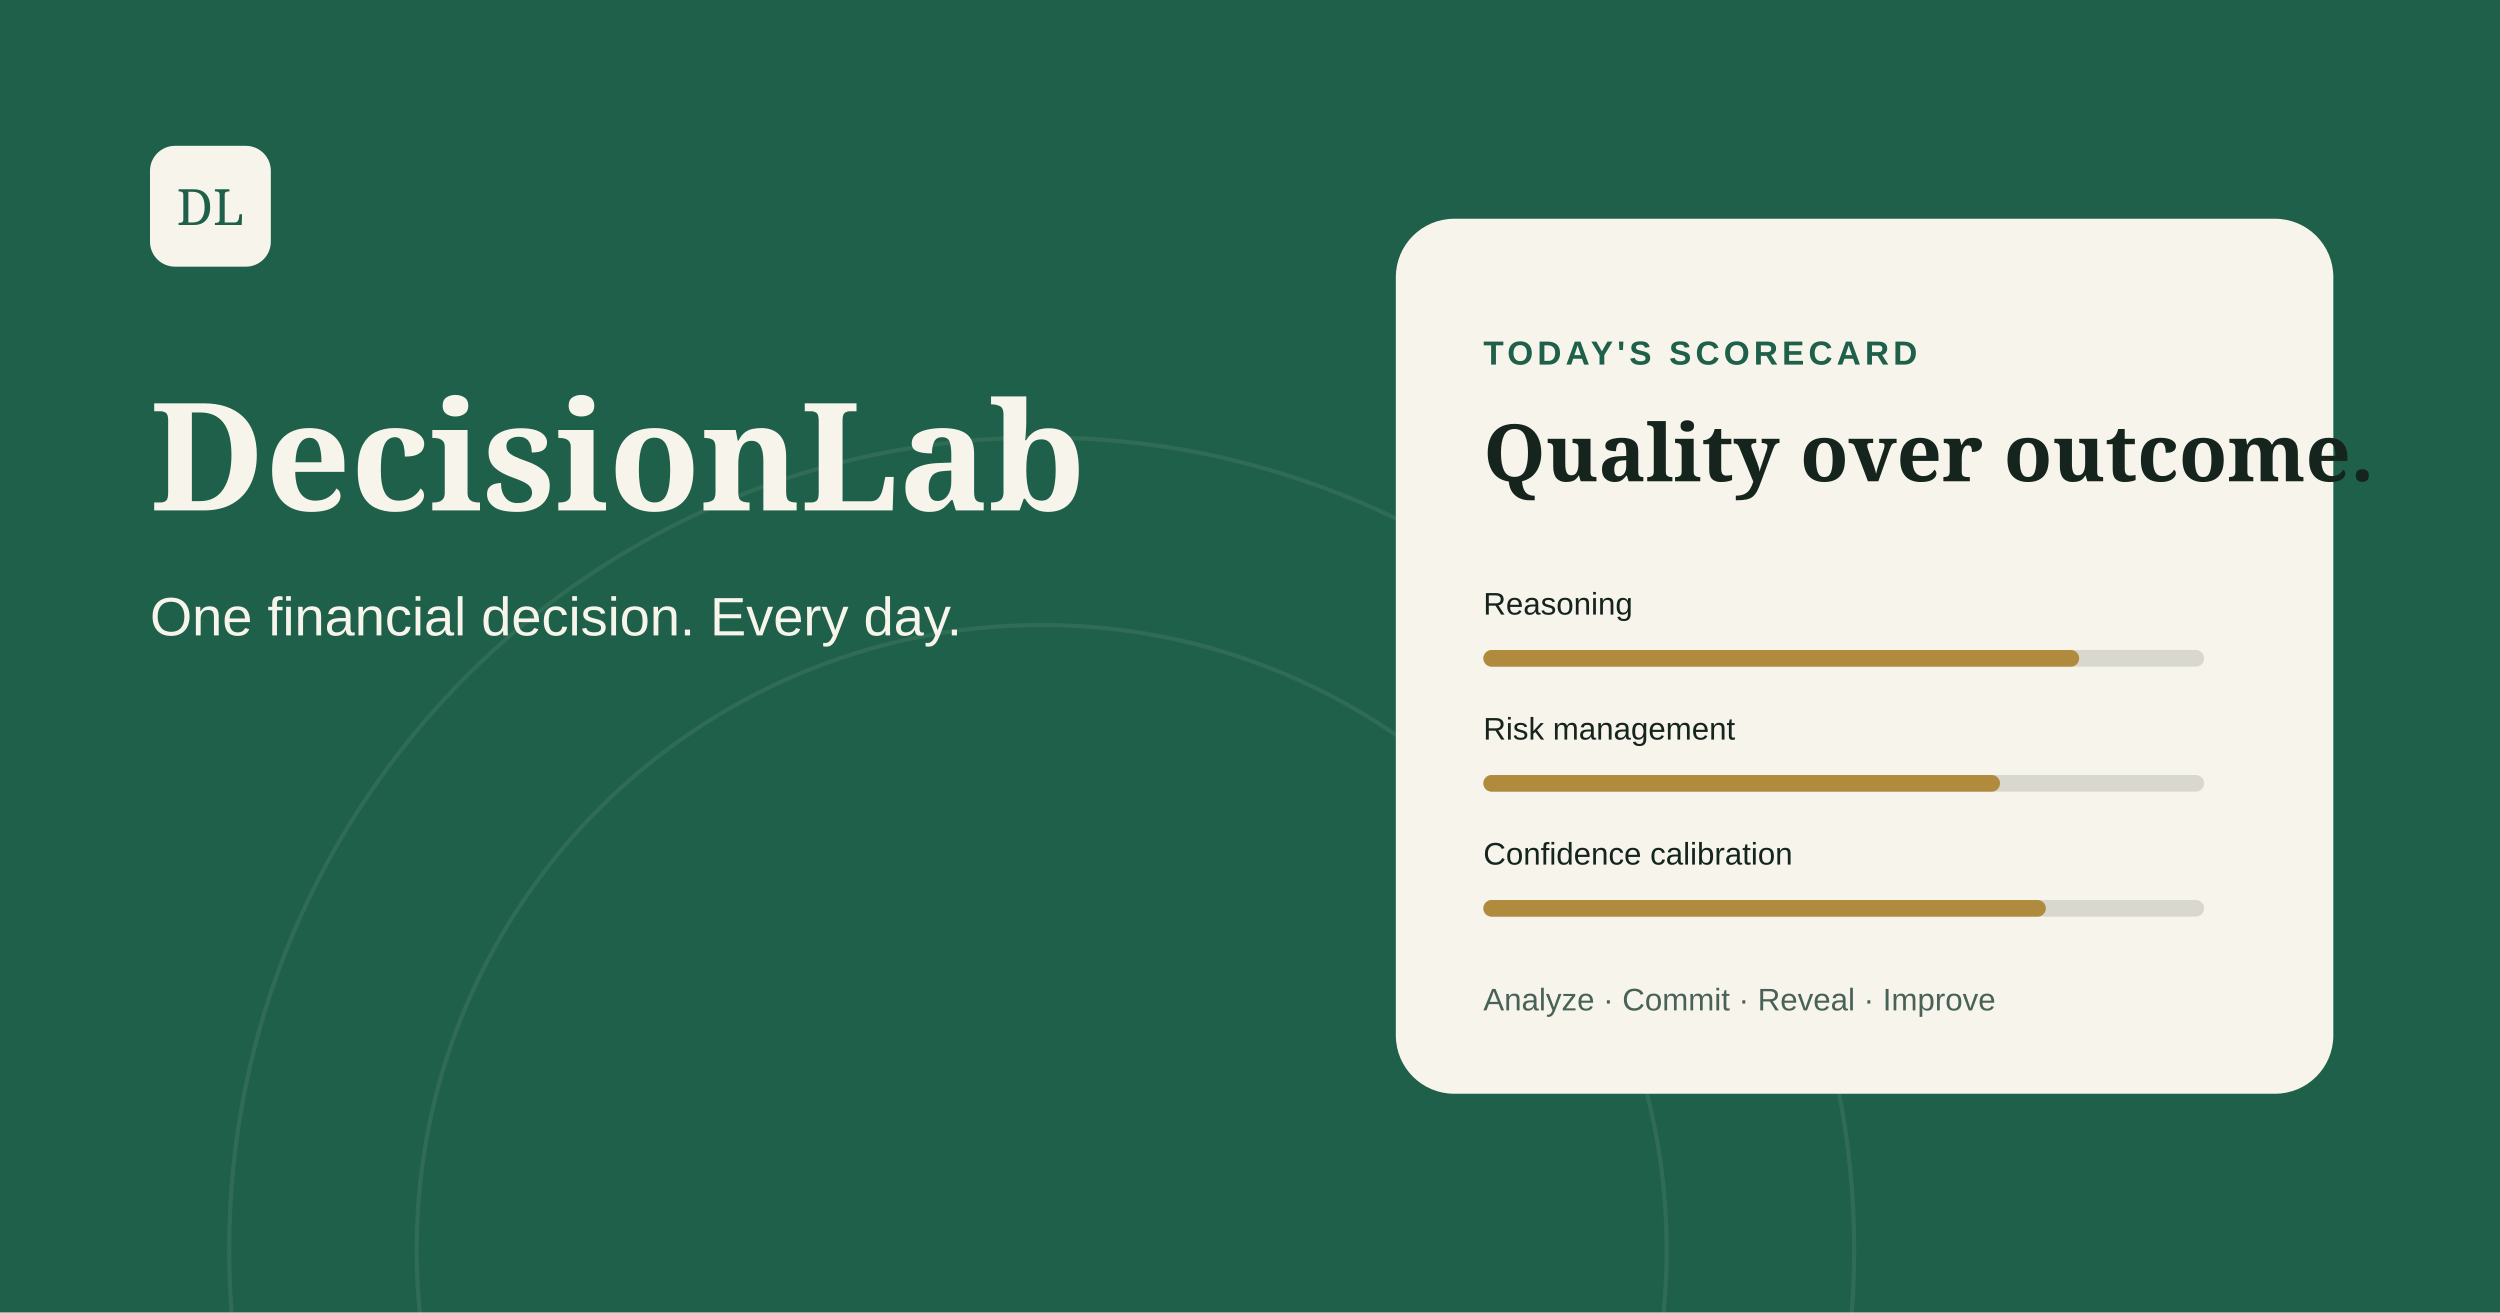
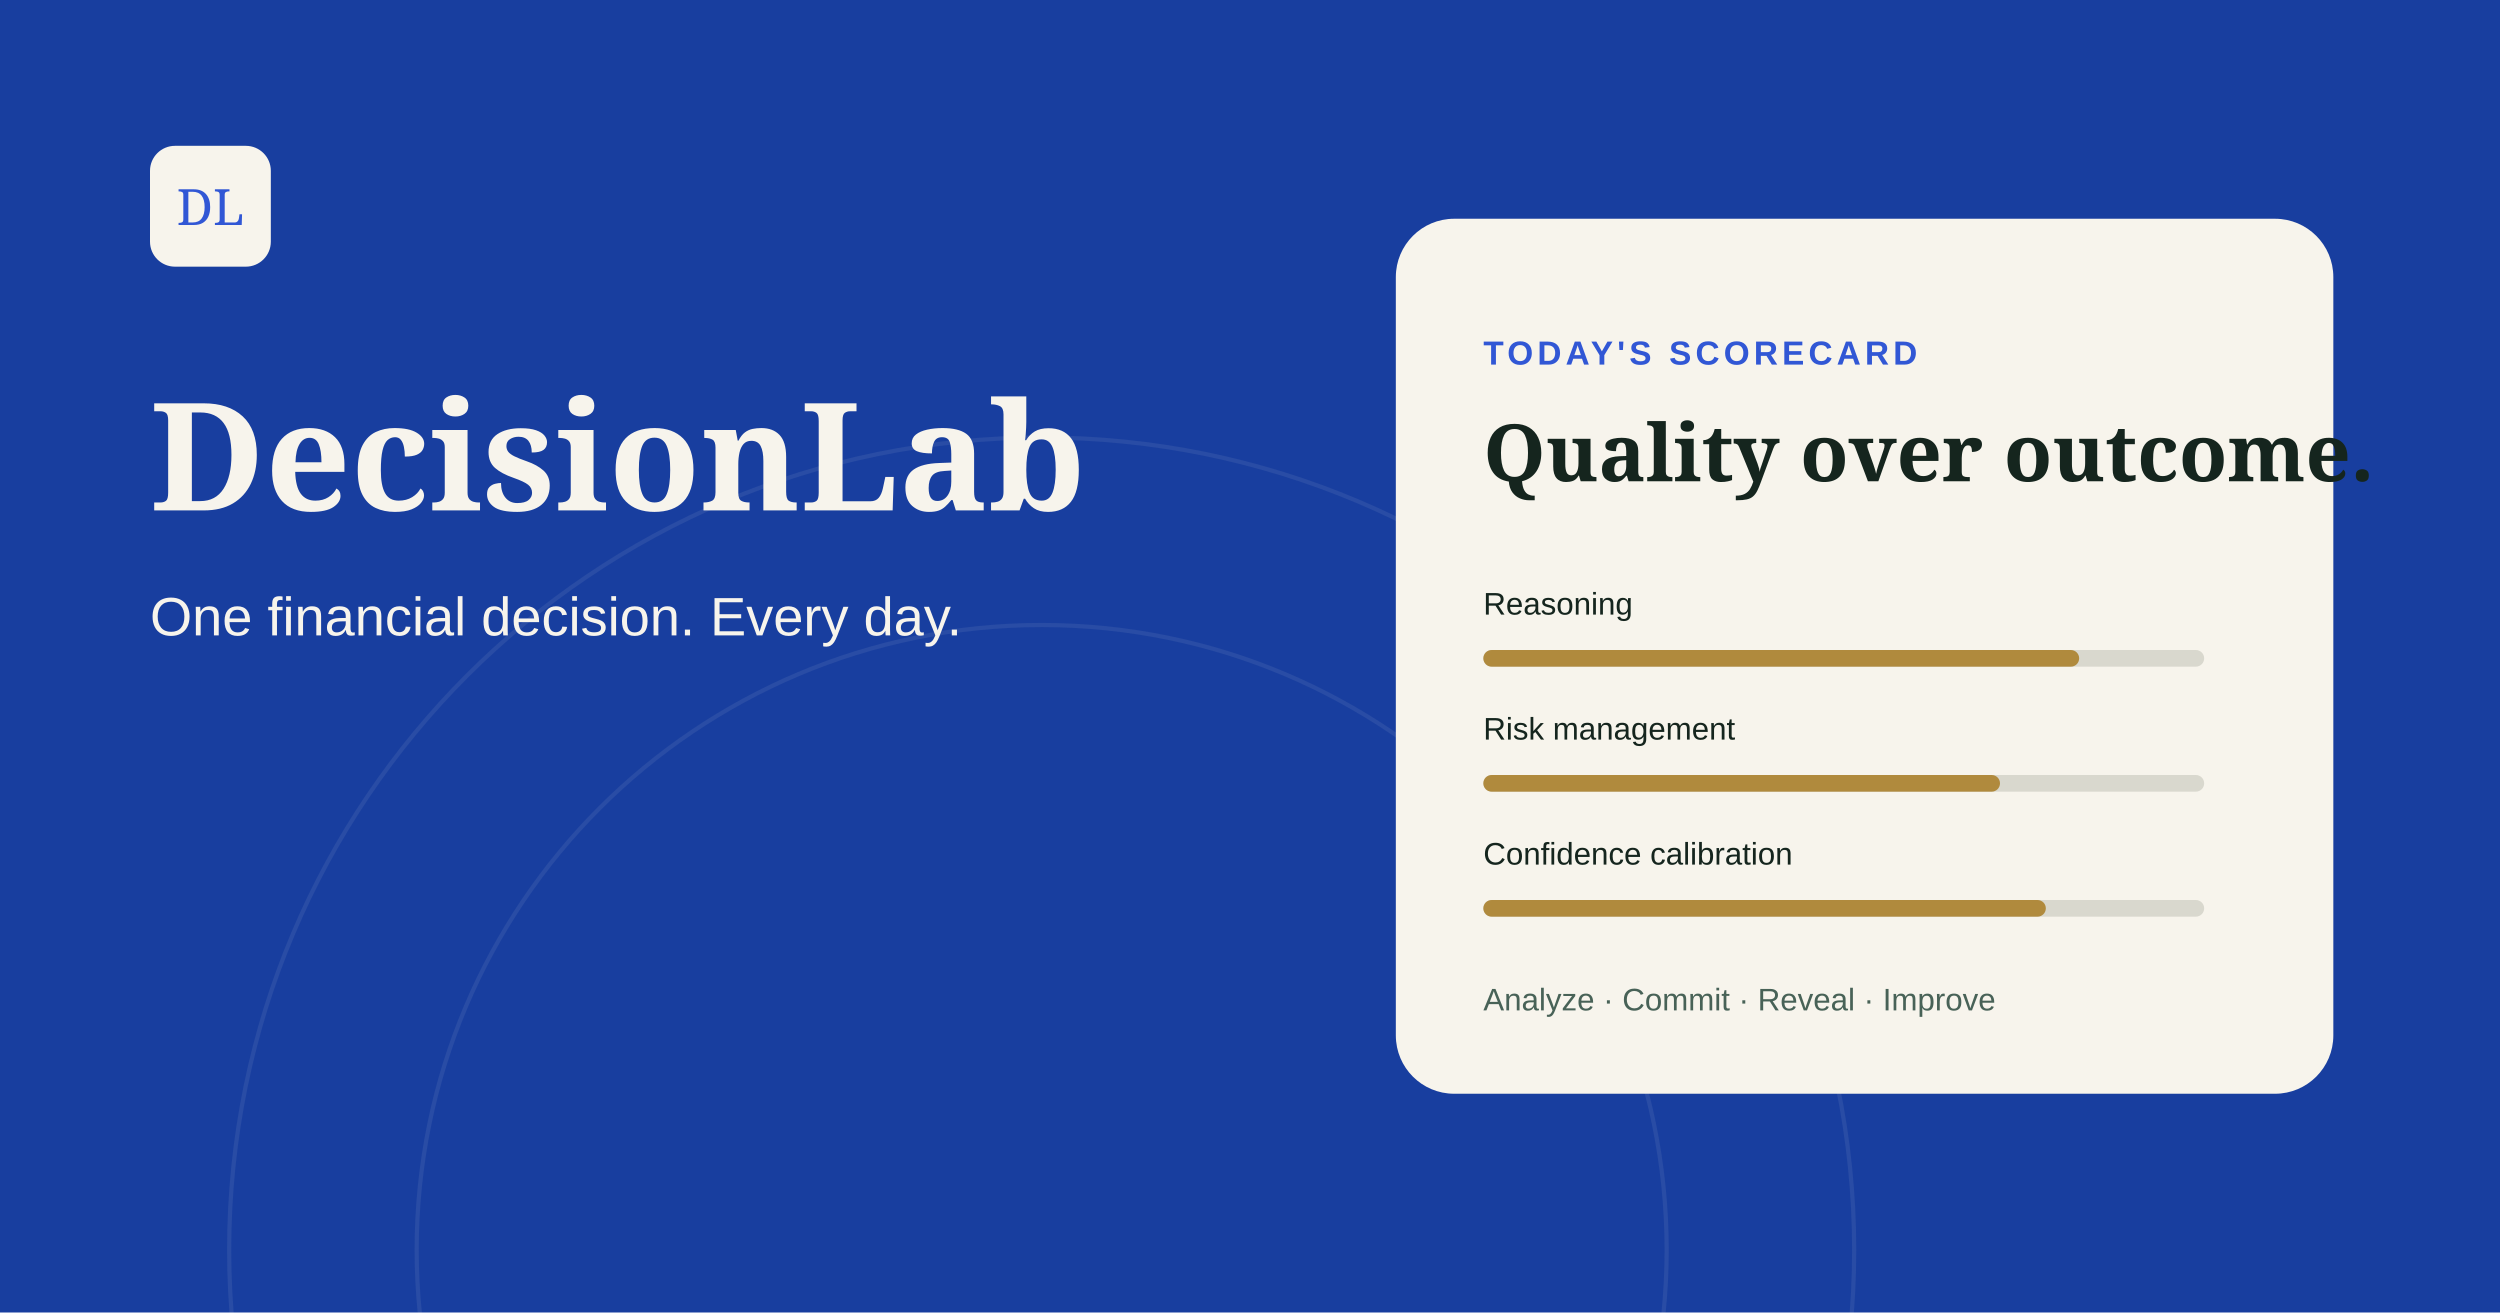
<svg xmlns="http://www.w3.org/2000/svg" width="1200" height="630" viewBox="0 0 1200 630" role="img" aria-labelledby="title desc">
-   <rect width="1200" height="630" fill="#1e6049" />
+   <rect width="1200" height="630" fill="#183e9f" />
  <circle cx="500" cy="600" r="390" fill="none" stroke="#f7f4ec" stroke-opacity=".08" stroke-width="2" />
  <circle cx="500" cy="600" r="300" fill="none" stroke="#f7f4ec" stroke-opacity=".08" stroke-width="2" />
  <g fill="#f7f4ec">
    <rect x="72" y="70" width="58" height="58" rx="12" />
-     <text x="101" y="108" text-anchor="middle" font-family="Georgia,serif" font-size="24" fill="#1e6049">DL</text>
+     <text x="101" y="108" text-anchor="middle" font-family="Georgia,serif" font-size="24" fill="#3157d5">DL</text>
    <text x="72" y="245" font-family="Georgia,serif" font-size="72" font-weight="700">DecisionLab</text>
    <text x="72" y="305" font-family="Arial,sans-serif" font-size="26">One financial decision. Every day.</text>
  </g>
  <g transform="translate(670 105)">
    <rect width="450" height="420" rx="28" fill="#f7f4ec" />
-     <text x="42" y="70" font-family="Arial,sans-serif" font-size="16" font-weight="700" fill="#1e6049" letter-spacing="2">TODAY'S SCORECARD</text>
+     <text x="42" y="70" font-family="Arial,sans-serif" font-size="16" font-weight="700" fill="#3157d5" letter-spacing="2">TODAY'S SCORECARD</text>
    <text x="42" y="126" font-family="Georgia,serif" font-size="38" font-weight="700" fill="#15251e">Quality over outcome.</text>
    <g font-family="Arial,sans-serif" font-size="15" fill="#15251e">
      <text x="42" y="190">Reasoning</text>
      <rect x="42" y="207" width="346" height="8" rx="4" fill="#d9d8ce" />
      <rect x="42" y="207" width="286" height="8" rx="4" fill="#b08a3d" />
      <text x="42" y="250">Risk management</text>
      <rect x="42" y="267" width="346" height="8" rx="4" fill="#d9d8ce" />
      <rect x="42" y="267" width="248" height="8" rx="4" fill="#b08a3d" />
      <text x="42" y="310">Confidence calibration</text>
      <rect x="42" y="327" width="346" height="8" rx="4" fill="#d9d8ce" />
      <rect x="42" y="327" width="270" height="8" rx="4" fill="#b08a3d" />
    </g>
    <text x="42" y="380" font-family="Arial,sans-serif" font-size="15" fill="#486257">Analyze · Commit · Reveal · Improve</text>
  </g>
</svg>
